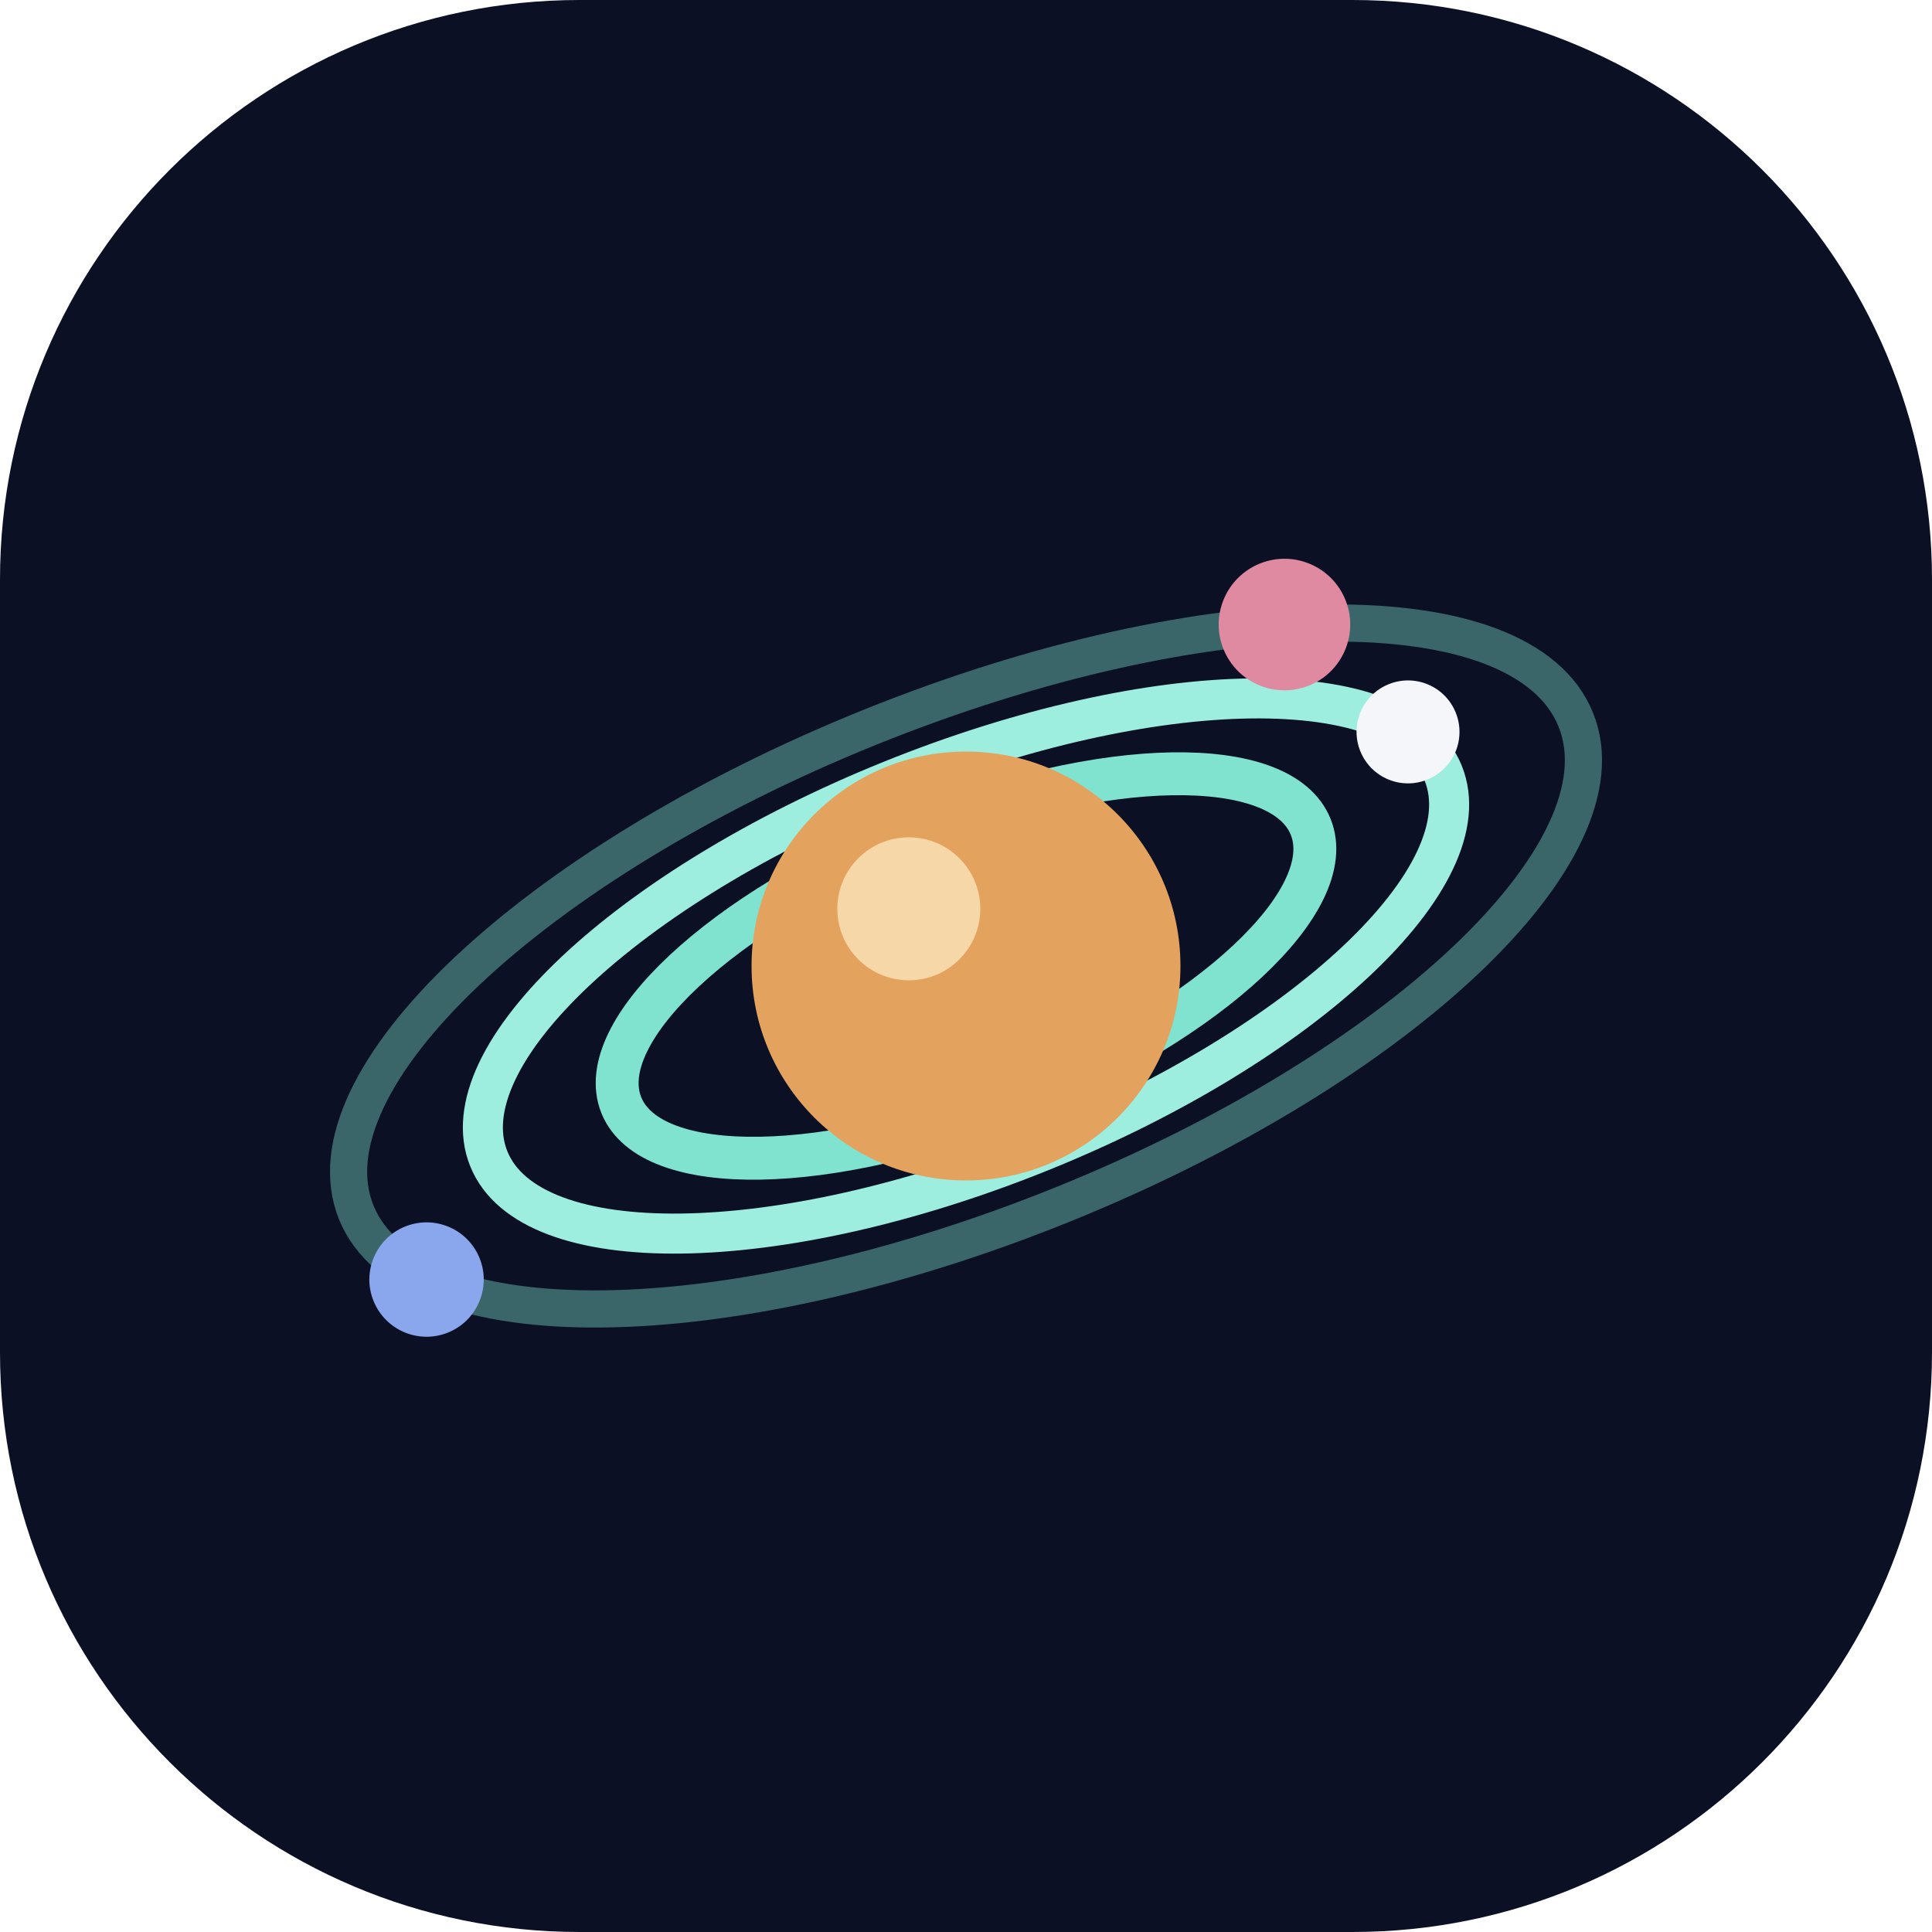
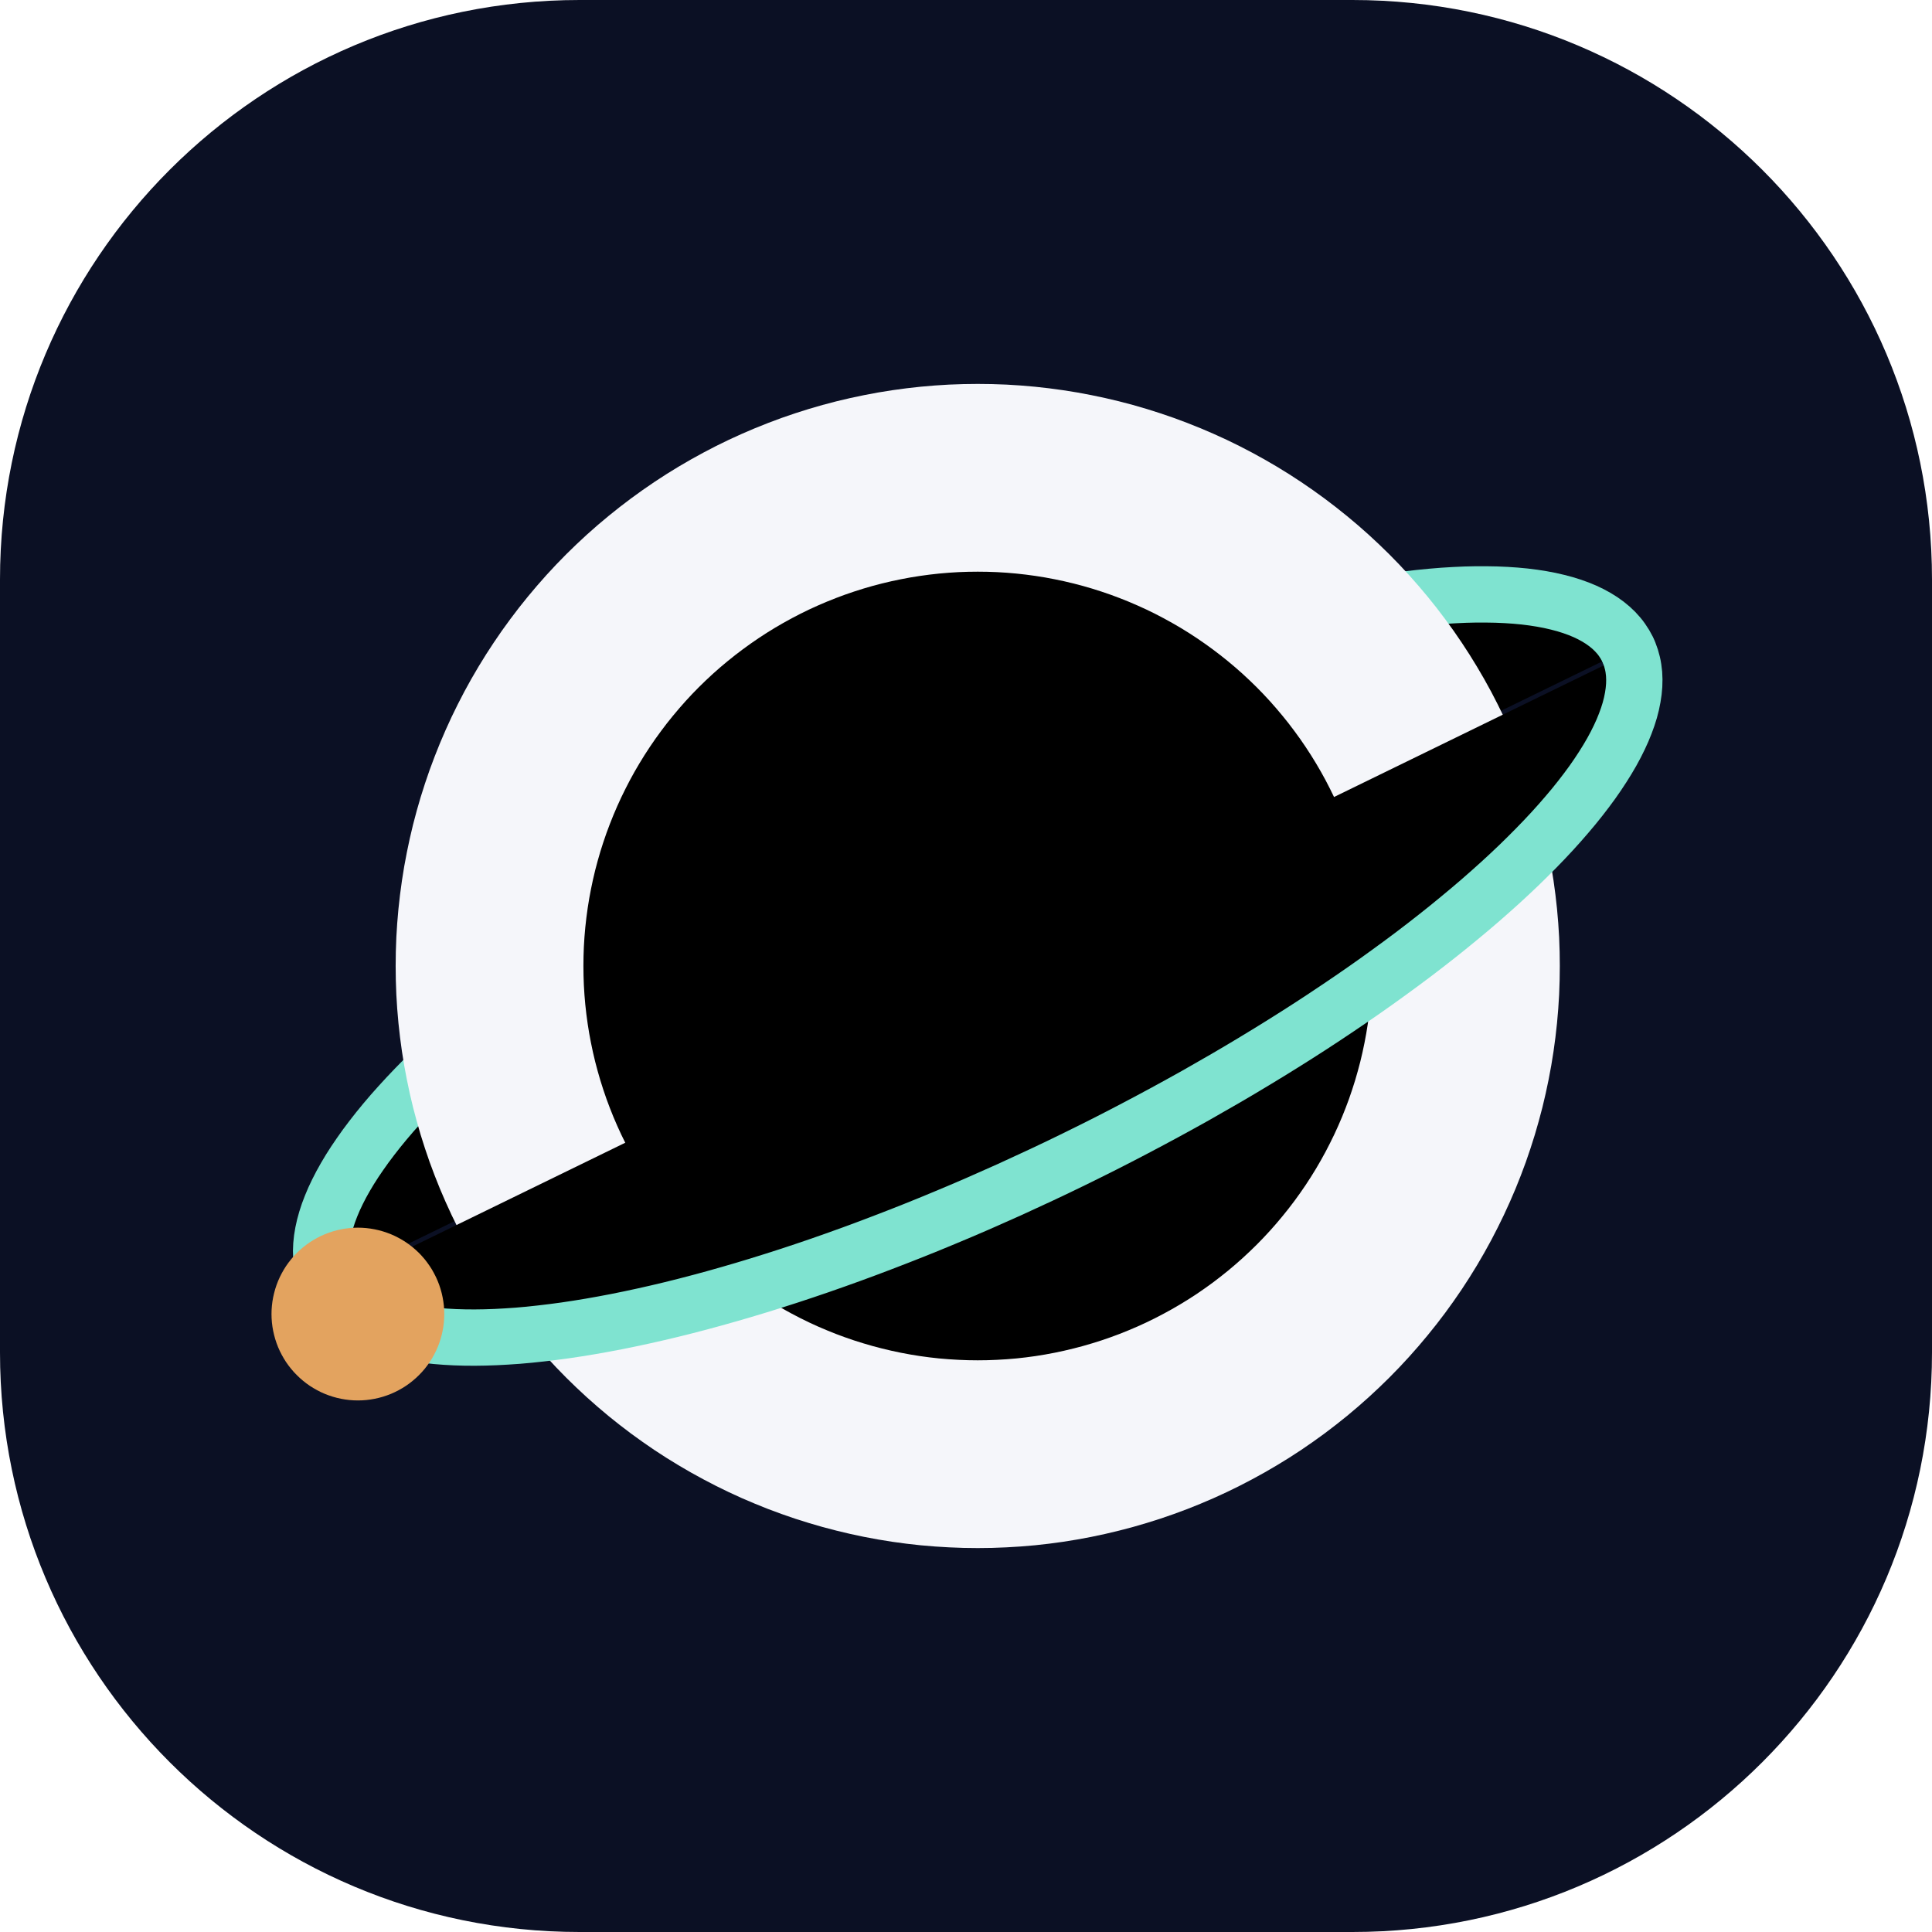
<svg xmlns="http://www.w3.org/2000/svg" viewBox="0 0 100 100">
  <rect width="100" height="100" rx="30" fill="#0B1024" />
-   <g transform="translate(50 50) scale(.74)">
-     <g transform="rotate(-22)">
-       <ellipse rx="46" ry="18" fill="none" stroke="#7FE3D0" stroke-opacity=".4" stroke-width="2.6" />
-       <ellipse rx="36" ry="14" fill="none" stroke="#9EEEE0" stroke-width="2.8" />
-       <ellipse rx="26" ry="10" fill="none" stroke="#7FE3D0" stroke-width="3" />
-       <circle cx="29.6" cy="-13.8" r="4.6" fill="#E08AA2" />
-       <circle cx="34.8" cy="-3.6" r="3.6" fill="#F5F6FA" />
-       <circle cx="-43.2" cy="6.2" r="4" fill="#8AA6EC" />
-     </g>
-     <circle r="15" fill="#E3A35F" />
-     <circle cx="-4" cy="-4" r="5" fill="#F6D7A8" />
-   </g>
+   <svg x="12" y="15" width="76" height="70" viewBox="65.14 212.70 314.69 265.66">
+     <path d="M85.74 413.45 C85.41 412.76 85.14 412.06 84.92 411.32 C84.70 410.59 84.53 409.83 84.43 409.04 C84.32 408.25 84.27 407.44 84.27 406.61 C84.28 405.77 84.34 404.91 84.46 404.02 C84.58 403.14 84.76 402.23 84.99 401.30 C85.22 400.37 85.51 399.42 85.85 398.45 C86.20 397.47 86.60 396.48 87.05 395.46 C87.51 394.45 88.02 393.41 88.58 392.36 C89.15 391.30 89.77 390.23 90.44 389.14 C91.12 388.05 91.84 386.94 92.63 385.82 C93.41 384.69 94.24 383.55 95.13 382.40 C96.02 381.24 96.95 380.07 97.94 378.89 C98.93 377.70 99.97 376.51 101.07 375.30 C102.16 374.09 103.30 372.87 104.49 371.64 C105.68 370.41 106.91 369.17 108.20 367.92 C109.48 366.66 110.81 365.41 112.19 364.14 C113.57 362.87 114.99 361.60 116.45 360.32 C117.92 359.03 119.43 357.75 120.98 356.46 C122.53 355.17 124.12 353.87 125.75 352.57 C127.39 351.28 129.06 349.98 130.77 348.67 C132.48 347.37 134.23 346.07 136.01 344.76 C137.80 343.46 139.61 342.16 141.47 340.86 C143.32 339.56 145.21 338.26 147.13 336.96 C149.04 335.67 150.99 334.37 152.97 333.09 C154.95 331.80 156.96 330.52 158.99 329.24 C161.02 327.97 163.08 326.70 165.17 325.44 C167.25 324.17 169.36 322.92 171.49 321.68 C173.62 320.43 175.77 319.20 177.94 317.98 C180.11 316.76 182.30 315.54 184.50 314.34 C186.71 313.15 188.93 311.96 191.17 310.79 C193.40 309.61 195.65 308.46 197.91 307.31 C200.17 306.17 202.44 305.04 204.72 303.93 C207.00 302.82 209.28 301.72 211.58 300.65 C213.87 299.57 216.16 298.51 218.47 297.47 C220.77 296.43 223.07 295.41 225.37 294.41 C227.67 293.41 229.98 292.44 232.28 291.48 C234.58 290.52 236.87 289.59 239.16 288.67 C241.45 287.76 243.74 286.87 246.02 286.00 C248.29 285.14 250.56 284.30 252.82 283.48 C255.08 282.66 257.32 281.87 259.55 281.10 C261.79 280.34 264.00 279.60 266.20 278.88 C268.41 278.17 270.59 277.48 272.76 276.82 C274.92 276.17 277.07 275.53 279.20 274.93 C281.32 274.33 283.42 273.75 285.50 273.21 C287.58 272.66 289.64 272.14 291.66 271.66 C293.69 271.17 295.69 270.71 297.67 270.28 C299.64 269.86 301.58 269.46 303.49 269.09 C305.40 268.73 307.28 268.39 309.13 268.09 C310.97 267.78 312.79 267.51 314.56 267.27 C316.34 267.03 318.08 266.82 319.78 266.64 C321.48 266.46 323.15 266.31 324.77 266.19 C326.39 266.08 327.98 266.00 329.52 265.94 C331.06 265.89 332.56 265.87 334.02 265.89 C335.47 265.90 336.89 265.94 338.25 266.02 C339.62 266.10 340.94 266.20 342.21 266.34 C343.49 266.48 344.72 266.66 345.89 266.86 C347.07 267.06 348.20 267.30 349.28 267.57 C350.36 267.83 351.39 268.13 352.37 268.46 C353.35 268.79 354.28 269.15 355.16 269.54 C356.03 269.93 356.85 270.35 357.62 270.80 C358.39 271.25 359.11 271.73 359.77 272.24 C360.44 272.75 361.04 273.29 361.60 273.86 C362.15 274.43 362.65 275.02 363.09 275.65 C363.54 276.28 363.92 276.93 364.26 277.61" stroke="#7FE3D0" stroke-width="12.07" stroke-linecap="round" />
+     <path d="M329.63 345.53 C329.63 347.24 329.59 348.95 329.51 350.66 C329.42 352.37 329.30 354.08 329.13 355.78 C328.96 357.49 328.75 359.19 328.50 360.88 C328.25 362.57 327.96 364.26 327.62 365.94 C327.29 367.62 326.91 369.29 326.50 370.95 C326.08 372.61 325.62 374.26 325.13 375.90 C324.63 377.54 324.09 379.16 323.52 380.78 C322.94 382.39 322.32 383.99 321.67 385.57 C321.01 387.15 320.32 388.72 319.59 390.26 C318.85 391.81 318.08 393.34 317.28 394.85 C316.47 396.36 315.63 397.85 314.75 399.32 C313.87 400.79 312.95 402.23 312.00 403.66 C311.05 405.08 310.06 406.48 309.04 407.86 C308.02 409.23 306.97 410.58 305.88 411.90 C304.79 413.23 303.68 414.52 302.53 415.79 C301.38 417.06 300.20 418.30 298.99 419.51 C297.77 420.72 296.54 421.90 295.27 423.05 C294.00 424.20 292.70 425.32 291.38 426.41 C290.05 427.49 288.70 428.55 287.33 429.57 C285.95 430.59 284.55 431.57 283.13 432.53 C281.71 433.48 280.26 434.39 278.79 435.27 C277.32 436.15 275.83 437.00 274.32 437.80 C272.81 438.61 271.28 439.38 269.74 440.11 C268.19 440.85 266.62 441.54 265.04 442.19 C263.46 442.85 261.86 443.47 260.25 444.04 C258.64 444.62 257.01 445.16 255.37 445.65 C253.73 446.15 252.08 446.61 250.42 447.02 C248.76 447.44 247.09 447.81 245.41 448.15 C243.73 448.48 242.05 448.78 240.35 449.03 C238.66 449.28 236.96 449.49 235.26 449.66 C233.55 449.82 231.84 449.95 230.13 450.03 C228.42 450.12 226.71 450.16 225.00 450.16 C223.29 450.16 221.58 450.12 219.87 450.03 C218.16 449.95 216.45 449.82 214.74 449.66 C213.04 449.49 211.34 449.28 209.65 449.03 C207.95 448.78 206.27 448.48 204.59 448.15 C202.91 447.81 201.24 447.44 199.58 447.02 C197.92 446.61 196.27 446.15 194.63 445.65 C192.99 445.16 191.36 444.62 189.75 444.04 C188.14 443.47 186.54 442.85 184.96 442.19 C183.38 441.54 181.81 440.85 180.26 440.11 C178.72 439.38 177.19 438.61 175.68 437.80 C174.17 437.00 172.68 436.15 171.21 435.27 C169.74 434.39 168.29 433.48 166.87 432.53 C165.45 431.57 164.05 430.59 162.67 429.57 C161.30 428.55 159.95 427.49 158.62 426.41 C157.30 425.32 156.00 424.20 154.73 423.05 C153.46 421.90 152.23 420.72 151.01 419.51 C149.80 418.30 148.62 417.06 147.47 415.79 C146.32 414.52 145.21 413.23 144.12 411.90 C143.03 410.58 141.98 409.23 140.96 407.86 C139.94 406.48 138.95 405.08 138.00 403.66 C137.05 402.23 136.13 400.79 135.25 399.32 C134.37 397.85 133.53 396.36 132.72 394.85 C131.92 393.34 131.15 391.81 130.41 390.26 C129.68 388.72 128.99 387.15 128.33 385.57 C127.68 383.99 127.06 382.39 126.48 380.78 C125.91 379.16 125.37 377.54 124.87 375.90 C124.38 374.26 123.92 372.61 123.50 370.95 C123.09 369.29 122.71 367.62 122.38 365.94 C122.04 364.26 121.75 362.57 121.50 360.88 C121.25 359.19 121.04 357.49 120.87 355.78 C120.70 354.08 120.58 352.37 120.49 350.66 C120.41 348.95 120.37 347.24 120.37 345.53 C120.37 343.81 120.41 342.10 120.49 340.39 C120.58 338.68 120.70 336.98 120.87 335.27 C121.04 333.57 121.25 331.87 121.50 330.17 C121.75 328.48 122.04 326.79 122.38 325.11 C122.71 323.44 123.09 321.76 123.50 320.10 C123.92 318.44 124.38 316.79 124.87 315.15 C125.37 313.52 125.91 311.89 126.48 310.28 C127.06 308.67 127.68 307.07 128.33 305.49 C128.99 303.90 129.68 302.34 130.41 300.79 C131.15 299.24 131.92 297.71 132.72 296.20 C133.53 294.69 134.37 293.20 135.25 291.74 C136.13 290.27 137.05 288.82 138.00 287.40 C138.95 285.97 139.94 284.57 140.96 283.20 C141.98 281.82 143.03 280.47 144.12 279.15 C145.21 277.83 146.32 276.53 147.47 275.26 C148.62 273.99 149.80 272.75 151.01 271.54 C152.23 270.33 153.46 269.15 154.73 268.00 C156.00 266.85 157.30 265.73 158.62 264.65 C159.95 263.56 161.30 262.51 162.67 261.49 C164.05 260.47 165.45 259.48 166.87 258.53 C168.29 257.58 169.74 256.66 171.21 255.78 C172.68 254.90 174.17 254.06 175.68 253.25 C177.19 252.44 178.72 251.67 180.26 250.94 C181.81 250.21 183.38 249.52 184.96 248.86 C186.54 248.21 188.14 247.59 189.75 247.01 C191.36 246.44 192.99 245.90 194.63 245.40 C196.27 244.90 197.92 244.45 199.58 244.03 C201.24 243.62 202.91 243.24 204.59 242.91 C206.27 242.57 207.95 242.28 209.65 242.03 C211.34 241.78 213.04 241.57 214.74 241.40 C216.45 241.23 218.16 241.11 219.87 241.02 C221.58 240.94 223.29 240.90 225.00 240.90 C226.71 240.90 228.42 240.94 230.13 241.02 C231.84 241.11 233.55 241.23 235.26 241.40 C236.96 241.57 238.66 241.78 240.35 242.03 C242.05 242.28 243.73 242.57 245.41 242.91 C247.09 243.24 248.76 243.62 250.42 244.03 C252.08 244.45 253.73 244.90 255.37 245.40 C257.01 245.90 258.64 246.44 260.25 247.01 C261.86 247.59 263.46 248.21 265.04 248.86 C266.62 249.52 268.19 250.21 269.74 250.94 C271.28 251.67 272.81 252.44 274.32 253.25 C275.83 254.06 277.32 254.90 278.79 255.78 C280.26 256.66 281.71 257.58 283.13 258.53 C284.55 259.48 285.95 260.47 287.33 261.49 C288.70 262.51 290.05 263.56 291.38 264.65 C292.70 265.73 294.00 266.85 295.27 268.00 C296.54 269.15 297.77 270.33 298.99 271.54 C300.20 272.75 301.38 273.99 302.53 275.26 C303.68 276.53 304.79 277.83 305.88 279.15 C306.97 280.47 308.02 281.82 309.04 283.20 C310.06 284.57 311.05 285.97 312.00 287.40 C312.95 288.82 313.87 290.27 314.75 291.74 C315.63 293.20 316.47 294.69 317.28 296.20 C318.08 297.71 318.85 299.24 319.59 300.79 C320.32 302.34 321.01 303.90 321.67 305.49 C322.32 307.07 322.94 308.67 323.52 310.28 C324.09 311.89 324.63 313.52 325.13 315.15 C325.62 316.79 326.08 318.44 326.50 320.10 C326.91 321.76 327.29 323.44 327.62 325.11 C327.96 326.79 328.25 328.48 328.50 330.17 C328.75 331.87 328.96 333.57 329.13 335.27 C329.30 336.98 329.42 338.68 329.51 340.39 C329.59 342.10 329.63 343.81 329.63 345.53" stroke="#F5F6FA" stroke-width="40.24" stroke-linecap="butt" />
+     <path d="M364.63 278.45 C364.91 279.15 365.14 279.87 365.31 280.61 C365.49 281.36 365.60 282.13 365.67 282.93 C365.73 283.72 365.74 284.54 365.69 285.38 C365.64 286.23 365.54 287.09 365.38 287.98 C365.23 288.87 365.01 289.79 364.75 290.72 C364.48 291.65 364.16 292.61 363.78 293.58 C363.41 294.56 362.98 295.55 362.49 296.57 C362.01 297.58 361.47 298.62 360.88 299.67 C360.29 300.72 359.64 301.79 358.94 302.88 C358.25 303.96 357.50 305.07 356.70 306.19 C355.90 307.30 355.04 308.44 354.14 309.59 C353.24 310.74 352.29 311.90 351.28 313.07 C350.28 314.25 349.23 315.43 348.13 316.63 C347.03 317.83 345.88 319.04 344.68 320.26 C343.49 321.48 342.24 322.71 340.96 323.95 C339.67 325.19 338.33 326.44 336.96 327.69 C335.58 328.94 334.16 330.20 332.70 331.47 C331.23 332.74 329.73 334.01 328.18 335.28 C326.64 336.56 325.05 337.84 323.43 339.12 C321.80 340.41 320.14 341.69 318.44 342.98 C316.74 344.26 315.00 345.55 313.23 346.83 C311.46 348.12 309.66 349.41 307.82 350.69 C305.98 351.97 304.11 353.26 302.21 354.53 C300.31 355.81 298.38 357.09 296.42 358.36 C294.46 359.63 292.48 360.89 290.46 362.15 C288.45 363.41 286.41 364.66 284.35 365.90 C282.29 367.15 280.21 368.38 278.10 369.61 C276.00 370.83 273.87 372.05 271.73 373.26 C269.58 374.46 267.42 375.66 265.24 376.84 C263.06 378.02 260.87 379.19 258.66 380.35 C256.46 381.51 254.24 382.65 252.01 383.78 C249.77 384.91 247.53 386.02 245.28 387.12 C243.03 388.22 240.78 389.30 238.51 390.36 C236.25 391.42 233.98 392.47 231.71 393.50 C229.44 394.52 227.17 395.53 224.90 396.52 C222.62 397.51 220.35 398.48 218.08 399.42 C215.81 400.37 213.54 401.30 211.28 402.20 C209.02 403.10 206.76 403.98 204.51 404.84 C202.26 405.70 200.02 406.54 197.79 407.35 C195.56 408.16 193.34 408.95 191.14 409.71 C188.93 410.47 186.74 411.21 184.56 411.92 C182.38 412.63 180.22 413.31 178.08 413.97 C175.93 414.63 173.81 415.26 171.71 415.86 C169.60 416.47 167.52 417.04 165.46 417.59 C163.40 418.14 161.36 418.66 159.35 419.15 C157.34 419.64 155.36 420.10 153.40 420.53 C151.44 420.96 149.52 421.37 147.62 421.74 C145.72 422.11 143.85 422.46 142.01 422.77 C140.18 423.08 138.38 423.37 136.61 423.62 C134.84 423.87 133.10 424.09 131.41 424.28 C129.71 424.48 128.05 424.64 126.42 424.77 C124.80 424.89 123.22 424.99 121.68 425.06 C120.13 425.13 118.63 425.16 117.17 425.17 C115.71 425.17 114.29 425.15 112.92 425.09 C111.54 425.03 110.21 424.94 108.92 424.82 C107.64 424.70 106.40 424.55 105.21 424.37 C104.01 424.19 102.87 423.98 101.77 423.73 C100.67 423.49 99.62 423.21 98.62 422.91 C97.62 422.61 96.67 422.27 95.77 421.91 C94.87 421.54 94.02 421.15 93.22 420.73 C92.43 420.30 91.68 419.85 90.99 419.37 C90.29 418.89 89.65 418.37 89.06 417.84 C88.48 417.30 87.94 416.73 87.46 416.13 C86.98 415.54 86.55 414.92 86.18 414.27" stroke="#7FE3D0" stroke-width="12.07" stroke-linecap="round" />
+     <path d="M110.67 420.12 C110.67 420.73 110.64 421.34 110.58 421.94 C110.52 422.54 110.43 423.14 110.31 423.74 C110.19 424.33 110.05 424.92 109.87 425.50 C109.70 426.08 109.49 426.65 109.26 427.21 C109.03 427.77 108.77 428.32 108.48 428.85 C108.20 429.39 107.89 429.90 107.55 430.41 C107.21 430.91 106.85 431.40 106.47 431.87 C106.08 432.34 105.67 432.79 105.25 433.21 C104.82 433.64 104.37 434.05 103.90 434.43 C103.43 434.82 102.95 435.18 102.44 435.52 C101.94 435.85 101.42 436.16 100.88 436.45 C100.35 436.74 99.80 436.99 99.24 437.23 C98.68 437.46 98.11 437.66 97.53 437.84 C96.95 438.02 96.36 438.16 95.77 438.28 C95.17 438.40 94.57 438.49 93.97 438.55 C93.37 438.61 92.76 438.64 92.16 438.64 C91.55 438.64 90.95 438.61 90.34 438.55 C89.74 438.49 89.14 438.40 88.54 438.28 C87.95 438.16 87.36 438.02 86.78 437.84 C86.20 437.66 85.63 437.46 85.07 437.23 C84.51 437.00 83.96 436.74 83.43 436.45 C82.90 436.16 82.38 435.85 81.87 435.52 C81.37 435.18 80.88 434.82 80.41 434.43 C79.94 434.05 79.50 433.64 79.07 433.21 C78.64 432.79 78.23 432.34 77.85 431.87 C77.46 431.40 77.10 430.91 76.76 430.41 C76.43 429.90 76.12 429.39 75.83 428.85 C75.54 428.32 75.29 427.77 75.05 427.21 C74.82 426.65 74.62 426.08 74.44 425.50 C74.27 424.92 74.12 424.33 74.00 423.74 C73.88 423.14 73.79 422.54 73.73 421.94 C73.67 421.34 73.64 420.73 73.64 420.12 C73.64 419.52 73.67 418.91 73.73 418.31 C73.79 417.71 73.88 417.11 74.00 416.51 C74.12 415.92 74.27 415.33 74.44 414.75 C74.62 414.17 74.82 413.60 75.05 413.04 C75.29 412.48 75.54 411.93 75.83 411.40 C76.12 410.86 76.43 410.34 76.76 409.84 C77.10 409.34 77.46 408.85 77.85 408.38 C78.23 407.91 78.64 407.46 79.07 407.03 C79.50 406.61 79.94 406.20 80.41 405.81 C80.88 405.43 81.37 405.07 81.87 404.73 C82.38 404.40 82.90 404.08 83.43 403.80 C83.96 403.51 84.51 403.25 85.07 403.02 C85.63 402.79 86.20 402.59 86.78 402.41 C87.36 402.23 87.95 402.09 88.54 401.97 C89.14 401.85 89.74 401.76 90.34 401.70 C90.95 401.64 91.55 401.61 92.16 401.61 C92.76 401.61 93.37 401.64 93.97 401.70 C94.57 401.76 95.17 401.85 95.77 401.97 C96.36 402.09 96.95 402.23 97.53 402.41 C98.11 402.59 98.68 402.79 99.24 403.02 C99.80 403.25 100.35 403.51 100.88 403.80 C101.42 404.08 101.94 404.40 102.44 404.73 C102.95 405.07 103.43 405.43 103.90 405.81 C104.37 406.20 104.82 406.61 105.25 407.03 C105.67 407.46 106.08 407.91 106.47 408.38 C106.85 408.85 107.21 409.34 107.55 409.84 C107.89 410.34 108.20 410.86 108.48 411.40 C108.77 411.93 109.03 412.48 109.26 413.04 C109.49 413.60 109.70 414.17 109.87 414.75 C110.05 415.33 110.19 415.92 110.31 416.51 C110.43 417.11 110.52 417.71 110.58 418.31 C110.64 418.91 110.67 419.52 110.67 420.12" fill="#E3A35F" />
+   </svg>
</svg>
